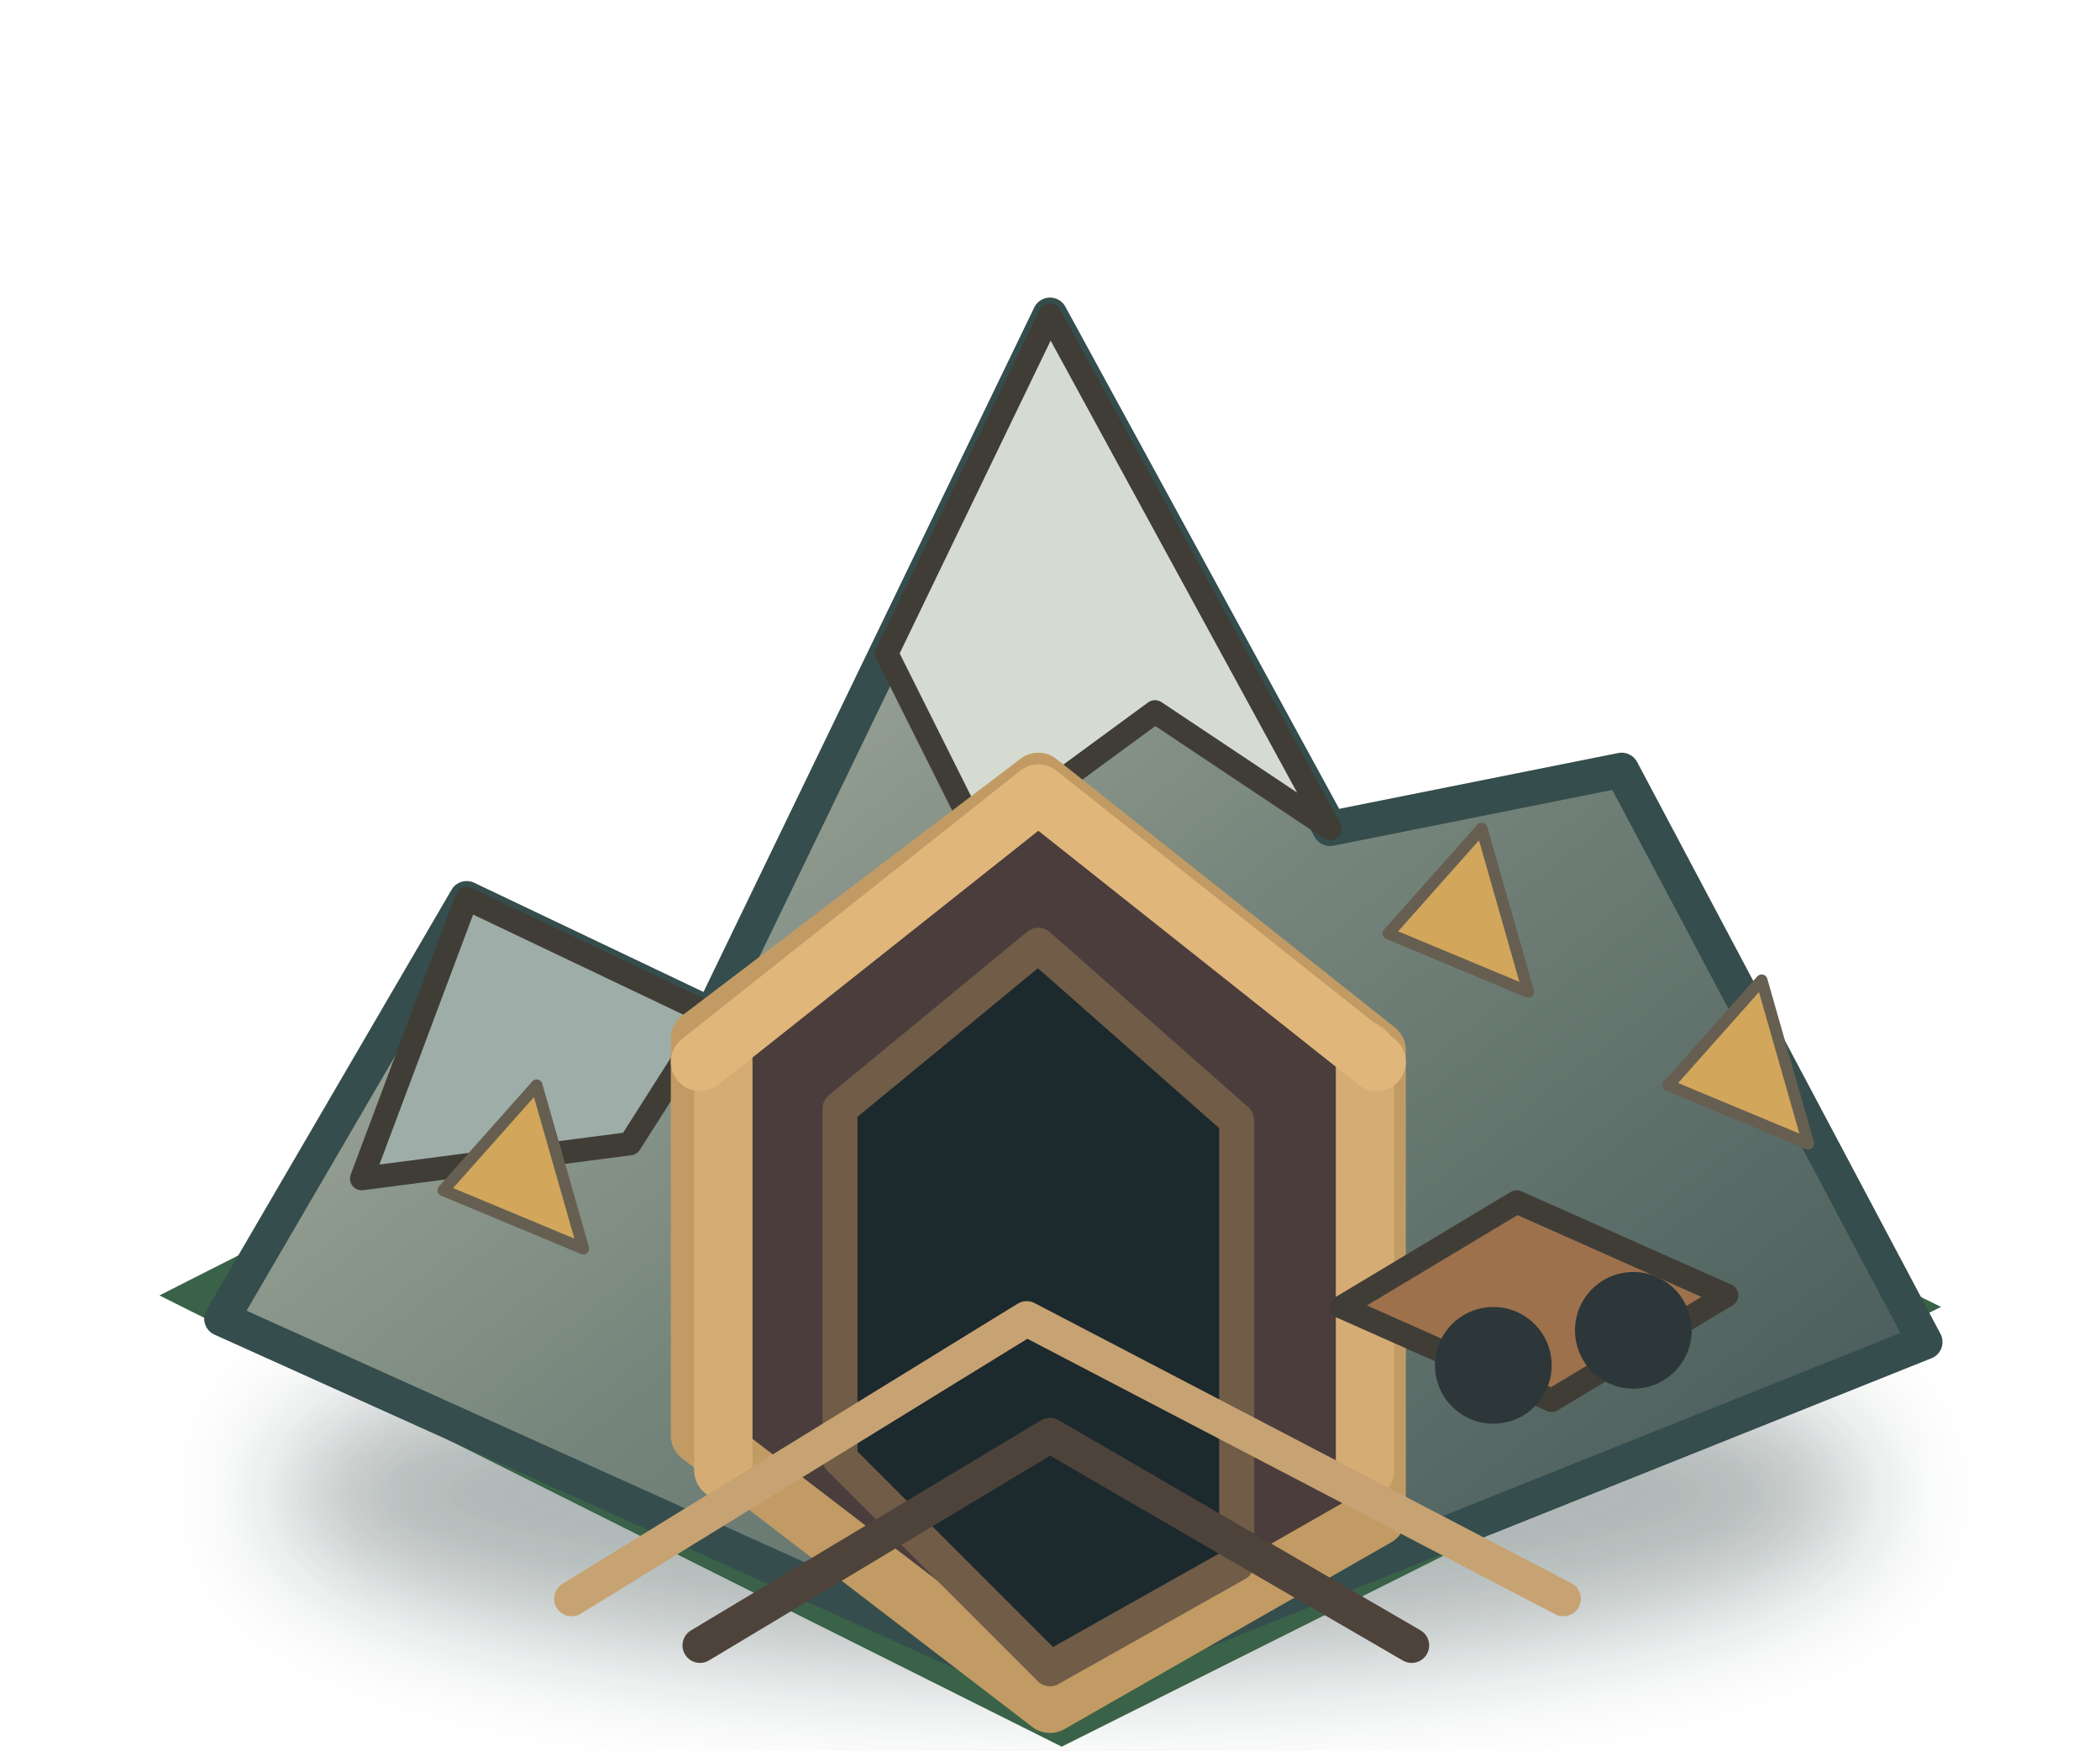
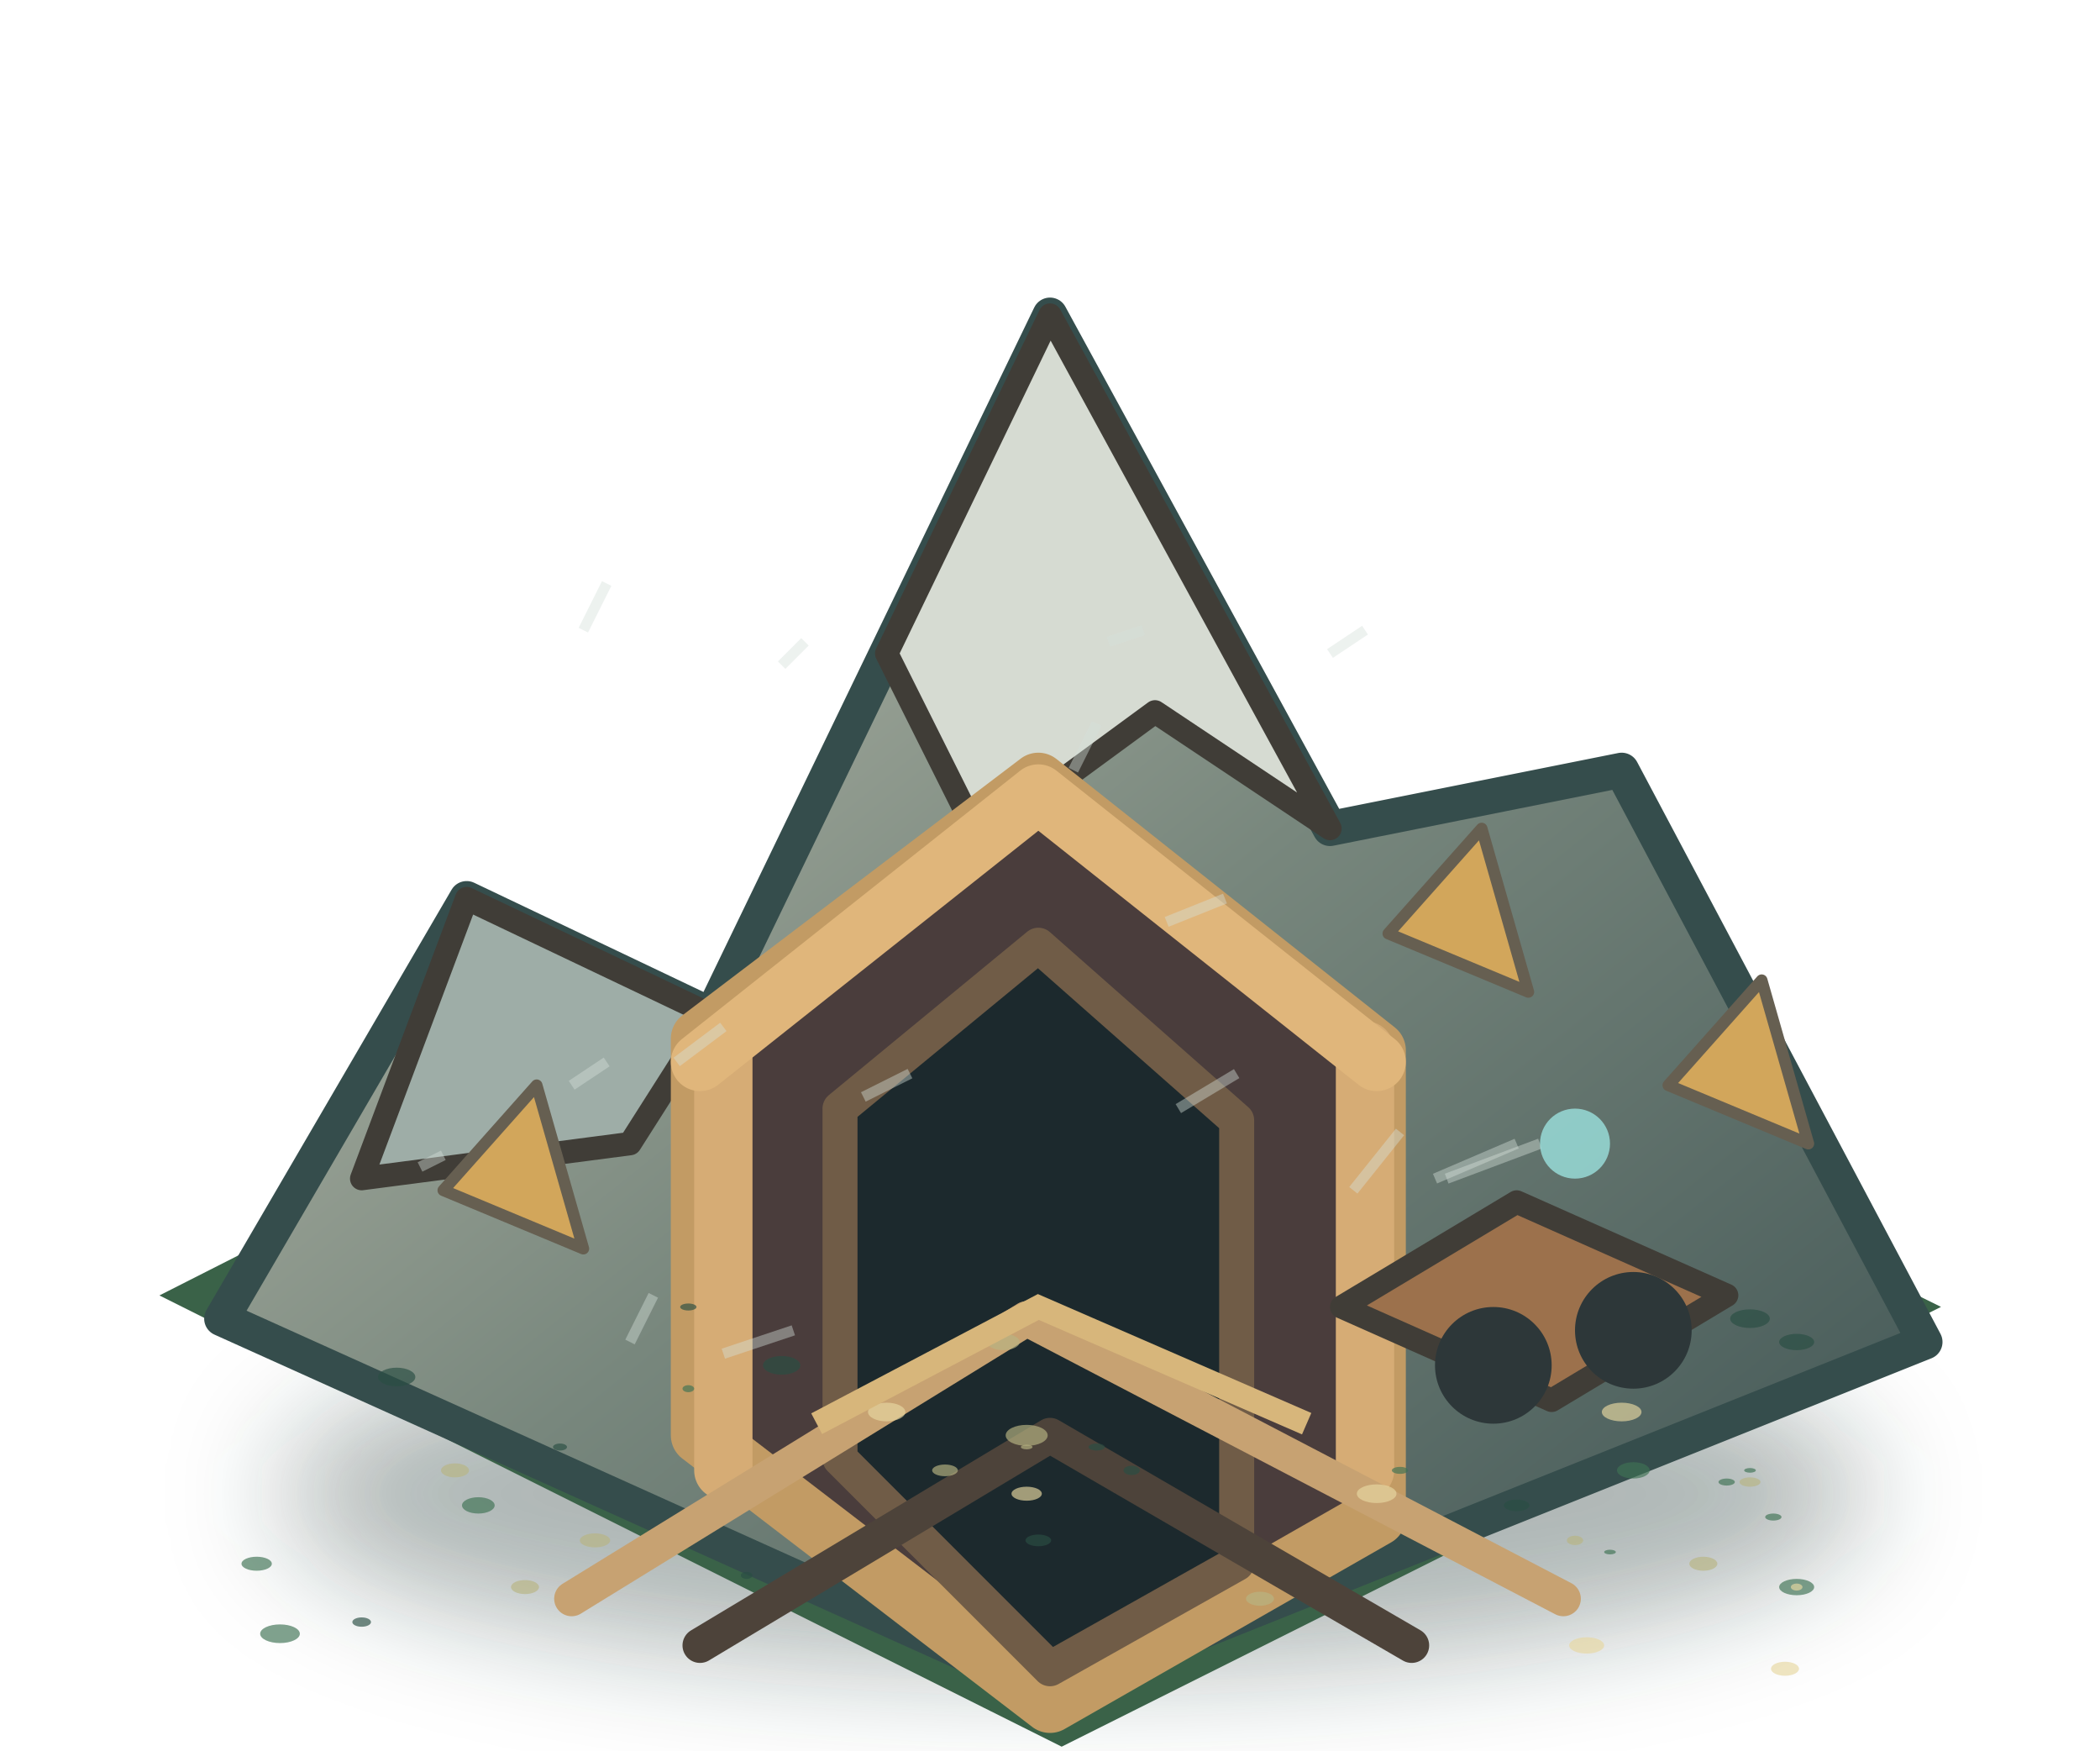
<svg xmlns="http://www.w3.org/2000/svg" viewBox="0 0 180 150">
  <defs>
    <linearGradient id="wall" x2=".9" y2="1">
      <stop stop-color="#e9c18a" />
      <stop offset="1" stop-color="#926846" />
    </linearGradient>
    <linearGradient id="roof" x2=".9" y2="1">
      <stop stop-color="#d57c60" />
      <stop offset="1" stop-color="#663a48" />
    </linearGradient>
    <linearGradient id="leaf" x2="1" y2="1">
      <stop stop-color="#a8d58b" />
      <stop offset=".6" stop-color="#4e875b" />
      <stop offset="1" stop-color="#285947" />
    </linearGradient>
    <linearGradient id="rock" x2="1" y2="1">
      <stop stop-color="#c7c7b7" />
      <stop offset=".5" stop-color="#78877d" />
      <stop offset="1" stop-color="#3c5151" />
    </linearGradient>
    <filter id="shadow" x="-50%" y="-50%" width="200%" height="200%">
      <feGaussianBlur stdDeviation="5" />
    </filter>
  </defs>
  <ellipse cx="92" cy="128" rx="68" ry="15" fill="#142e2b" opacity=".34" filter="url(#shadow)" />
  <path d="M17 111 88 75 163 112 91 148Z" fill="#668a59" stroke="#3a6248" stroke-width="3" />
  <path d="M24 111 88 80 156 112 91 142Z" fill="#a6a878" opacity=".45" />
  <polygon points="19,113 40,77 61,87 90,27 114,71 139,66 165,115 90,145" fill="url(#rock)" stroke="#354d4c" stroke-width="3" stroke-linejoin="round" />
  <polygon points="90,27 114,71 99,61 84,72 76,56" fill="#d6dbd2" stroke="#403d37" stroke-width="2" stroke-linejoin="round" />
  <polygon points="40,77 61,87 54,98 31,101" fill="#9eada7" stroke="#403d37" stroke-width="2" stroke-linejoin="round" />
  <polygon points="60,123 60,89 89,67 118,90 118,130 90,146" fill="#4a3d3c" stroke="#c29b64" stroke-width="5" stroke-linejoin="round" />
  <polygon points="72,125 72,95 89,81 106,96 106,134 90,143" fill="#1c292d" stroke="#705c47" stroke-width="3" stroke-linejoin="round" />
  <path d="M62 90v36" fill="none" stroke="#d6ac75" stroke-width="5" stroke-linecap="round" stroke-linejoin="round" />
  <path d="M117 90v36" fill="none" stroke="#d6ac75" stroke-width="5" stroke-linecap="round" stroke-linejoin="round" />
  <path d="M60 91 89 68 118 91" fill="none" stroke="#e0b67b" stroke-width="5" stroke-linecap="round" stroke-linejoin="round" />
  <path d="M49 137 88 113 134 137" fill="none" stroke="#c7a272" stroke-width="3" stroke-linecap="round" stroke-linejoin="round" />
  <path d="M60 141 90 123 121 141" fill="none" stroke="#4d433a" stroke-width="3" stroke-linecap="round" stroke-linejoin="round" />
  <polygon points="115,112 130,103 148,111 133,120" fill="#9c714c" stroke="#403d37" stroke-width="2" stroke-linejoin="round" />
  <circle cx="128" cy="117" r="5" fill="#2d3739" stroke="none" />
  <circle cx="140" cy="114" r="5" fill="#2d3739" stroke="none" />
  <polygon points="38,102 46,93 50,107" fill="#d2a65b" stroke="#665f51" stroke-width="1" stroke-linejoin="round" />
  <polygon points="143,93 151,84 155,98" fill="#d2a65b" stroke="#665f51" stroke-width="1" stroke-linejoin="round" />
  <polygon points="119,80 127,71 131,85" fill="#d2a65b" stroke="#665f51" stroke-width="1" stroke-linejoin="round" />
+   <g aria-hidden="true">
+     <ellipse cx="94" cy="124" rx="0.7" ry="0.3" fill="#294e43" opacity=".66" />
+     <ellipse cx="39" cy="126" rx="1.2" ry="0.6" fill="#b8b482" opacity=".66" />
+     <ellipse cx="130" cy="129" rx="1.1" ry="0.5" fill="#294e43" opacity=".66" />
+     <ellipse cx="81" cy="126" rx="1.1" ry="0.5" fill="#b8b482" opacity=".66" />
+     <ellipse cx="146" cy="134" rx="1.2" ry="0.6" fill="#b8b482" opacity=".66" />
+     <ellipse cx="150" cy="113" rx="1.7" ry="0.8" fill="#294e43" opacity=".66" />
+     <ellipse cx="148" cy="127" rx="0.7" ry="0.3" fill="#3e7253" opacity=".66" />
+     <ellipse cx="88" cy="124" rx="0.5" ry="0.2" fill="#b8b482" opacity=".66" />
+     <ellipse cx="108" cy="137" rx="1.2" ry="0.6" fill="#b8b482" opacity=".66" />
+     <ellipse cx="140" cy="126" rx="1.4" ry="0.7" fill="#3e7253" opacity=".66" />
+     <ellipse cx="64" cy="135" rx="0.5" ry="0.3" fill="#294e43" opacity=".66" />
+     <ellipse cx="90" cy="113" rx="0.6" ry="0.3" fill="#3e7253" opacity=".66" />
+     <ellipse cx="135" cy="132" rx="0.7" ry="0.4" fill="#b8b482" opacity=".66" />
+     <ellipse cx="120" cy="126" rx="0.7" ry="0.3" fill="#3e7253" opacity=".66" />
+     <ellipse cx="154" cy="115" rx="1.5" ry="0.7" fill="#294e43" opacity=".66" />
+     <ellipse cx="139" cy="121" rx="1.7" ry="0.8" fill="#e7d7a1" opacity=".66" />
+     <ellipse cx="88" cy="128" rx="1.3" ry="0.6" fill="#e7d7a1" opacity=".66" />
+     <ellipse cx="76" cy="121" rx="1.6" ry="0.8" fill="#e7d7a1" opacity=".66" />
+     <ellipse cx="154" cy="136" rx="1.5" ry="0.7" fill="#3e7253" opacity=".66" />
+     <ellipse cx="24" cy="140" rx="1.7" ry="0.8" fill="#3e7253" opacity=".66" />
+     <ellipse cx="88" cy="123" rx="1.8" ry="0.9" fill="#b8b482" opacity=".66" />
+     <ellipse cx="89" cy="132" rx="1.1" ry="0.5" fill="#294e43" opacity=".66" />
+     <ellipse cx="45" cy="136" rx="1.2" ry="0.6" fill="#b8b482" opacity=".66" />
+     <ellipse cx="51" cy="132" rx="1.3" ry="0.6" fill="#b8b482" opacity=".66" />
+     <ellipse cx="59" cy="112" rx="0.7" ry="0.3" fill="#294e43" opacity=".66" />
+     <ellipse cx="118" cy="128" rx="1.7" ry="0.8" fill="#e7d7a1" opacity=".66" />
+     <ellipse cx="153" cy="143" rx="1.2" ry="0.6" fill="#e7d7a1" opacity=".66" />
+     <ellipse cx="34" cy="118" rx="1.6" ry="0.8" fill="#294e43" opacity=".66" />
+     <ellipse cx="22" cy="134" rx="1.3" ry="0.6" fill="#3e7253" opacity=".66" />
+     <ellipse cx="59" cy="119" rx="0.5" ry="0.3" fill="#3e7253" opacity=".66" />
+     <ellipse cx="150" cy="127" rx="0.9" ry="0.4" fill="#b8b482" opacity=".66" />
+     <ellipse cx="41" cy="129" rx="1.4" ry="0.7" fill="#3e7253" opacity=".66" />
+     <ellipse cx="67" cy="117" rx="1.6" ry="0.8" fill="#294e43" opacity=".66" />
+     <ellipse cx="31" cy="139" rx="0.8" ry="0.4" fill="#294e43" opacity=".66" />
+     <ellipse cx="48" cy="124" rx="0.6" ry="0.3" fill="#294e43" opacity=".66" />
+     <ellipse cx="138" cy="133" rx="0.5" ry="0.2" fill="#3e7253" opacity=".66" />
+     <ellipse cx="86" cy="115" rx="1.4" ry="0.7" fill="#b8b482" opacity=".66" />
+     <ellipse cx="152" cy="130" rx="0.7" ry="0.3" fill="#3e7253" opacity=".66" />
+     <ellipse cx="136" cy="141" rx="1.5" ry="0.7" fill="#e7d7a1" opacity=".66" />
+     <ellipse cx="154" cy="136" rx="0.5" ry="0.3" fill="#e7d7a1" opacity=".66" />
+     <ellipse cx="150" cy="126" rx="0.5" ry="0.2" fill="#3e7253" opacity=".66" />
+     <ellipse cx="97" cy="126" rx="0.7" ry="0.4" fill="#294e43" opacity=".66" />
+     <path d="M100 79l5 -2" stroke="#d5dfda" stroke-width=".9" opacity=".42" />
+     <path d="M95 55l3 -1" stroke="#d5dfda" stroke-width=".9" opacity=".42" />
+     <path d="M92 66l2 -4" stroke="#d5dfda" stroke-width=".9" opacity=".42" />
+     <path d="M49 93l3 -2" stroke="#d5dfda" stroke-width=".9" opacity=".42" />
+     <path d="M123 101l7 -3" stroke="#d5dfda" stroke-width=".9" opacity=".42" />
+     <path d="M67 57l2 -2" stroke="#d5dfda" stroke-width=".9" opacity=".42" />
+     <path d="M114 56l3 -2" stroke="#d5dfda" stroke-width=".9" opacity=".42" />
+     <path d="M36 100l2 -1" stroke="#d5dfda" stroke-width=".9" opacity=".42" />
+     <path d="M101 95l5 -3" stroke="#d5dfda" stroke-width=".9" opacity=".42" />
+     <path d="M116 102l4 -5" stroke="#d5dfda" stroke-width=".9" opacity=".42" />
+     <path d="M62 116l6 -2" stroke="#d5dfda" stroke-width=".9" opacity=".42" />
+     <path d="M124 101l8 -3" stroke="#d5dfda" stroke-width=".9" opacity=".42" />
+     <path d="M54 115l2 -4" stroke="#d5dfda" stroke-width=".9" opacity=".42" />
+     <path d="M50 54l2 -4" stroke="#d5dfda" stroke-width=".9" opacity=".42" />
+     <path d="M74 94l4 -2" stroke="#d5dfda" stroke-width=".9" opacity=".42" />
+     <path d="M58 91l4 -3" stroke="#d5dfda" stroke-width=".9" opacity=".42" />
+     <path d="M70 122 89 112 112 122" fill="none" stroke="#d7b67b" stroke-width="2" />
+     <circle cx="135" cy="98" r="3" fill="#9be1dd" opacity=".8" />
+   </g>
</svg>
